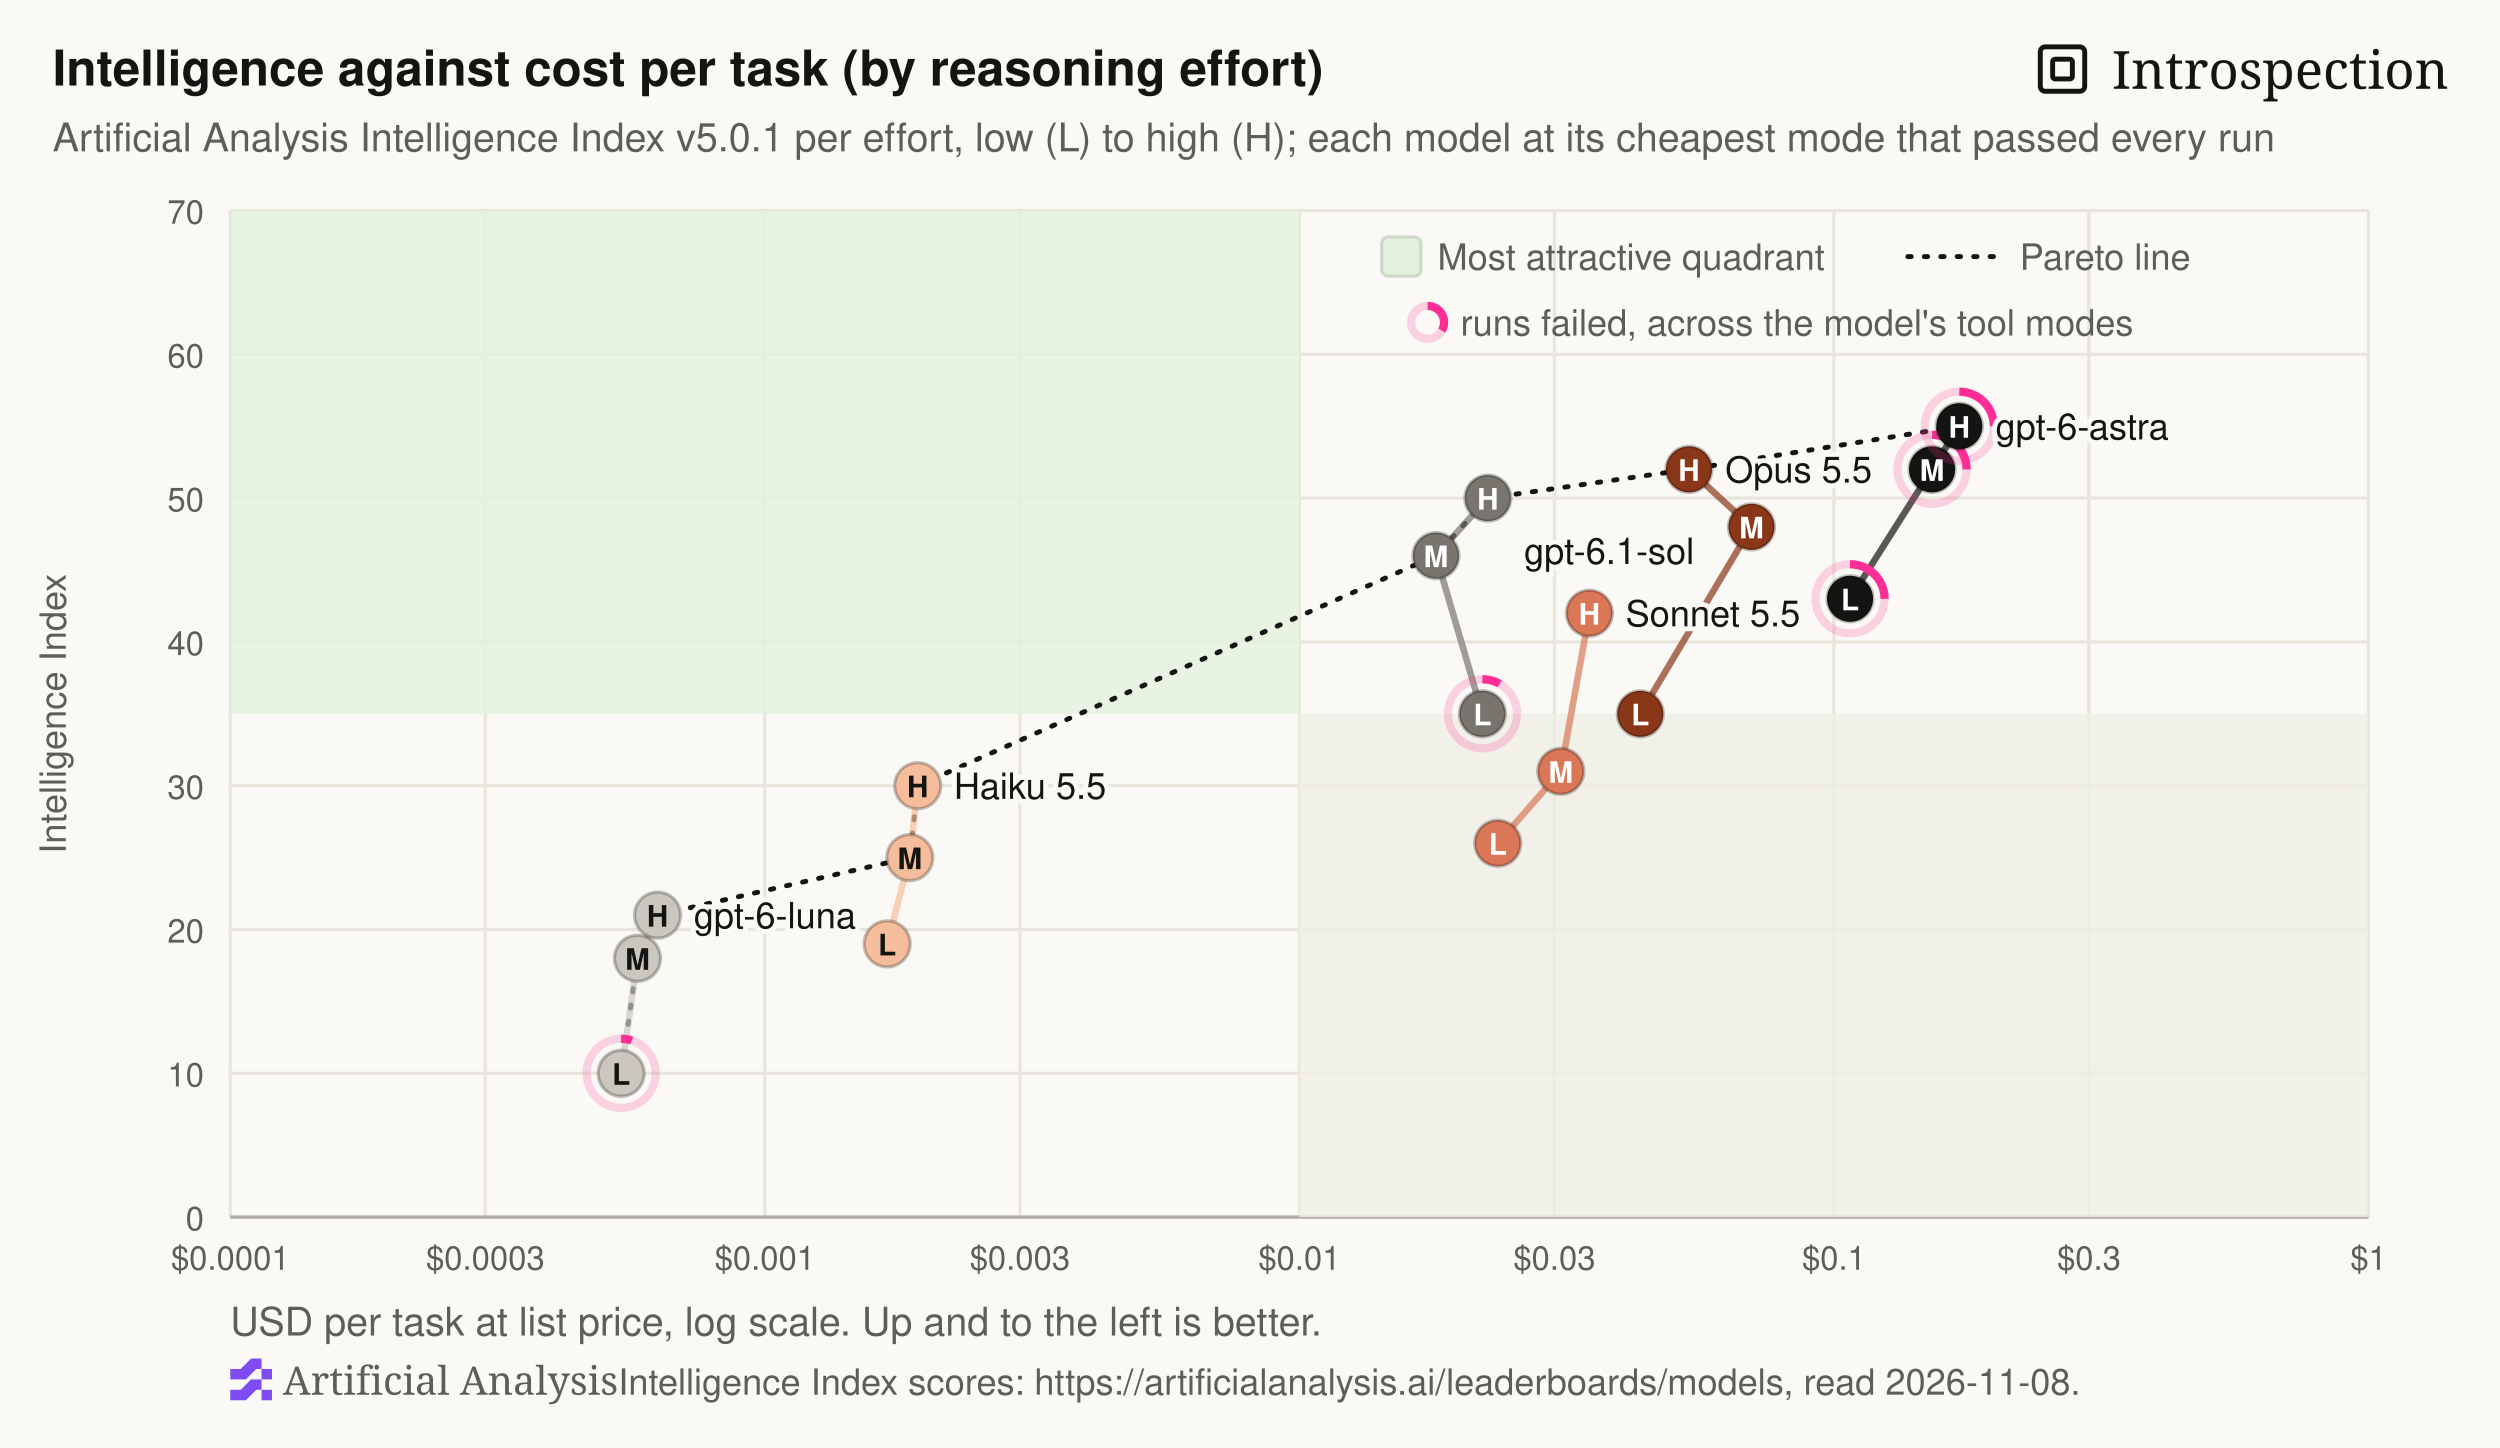
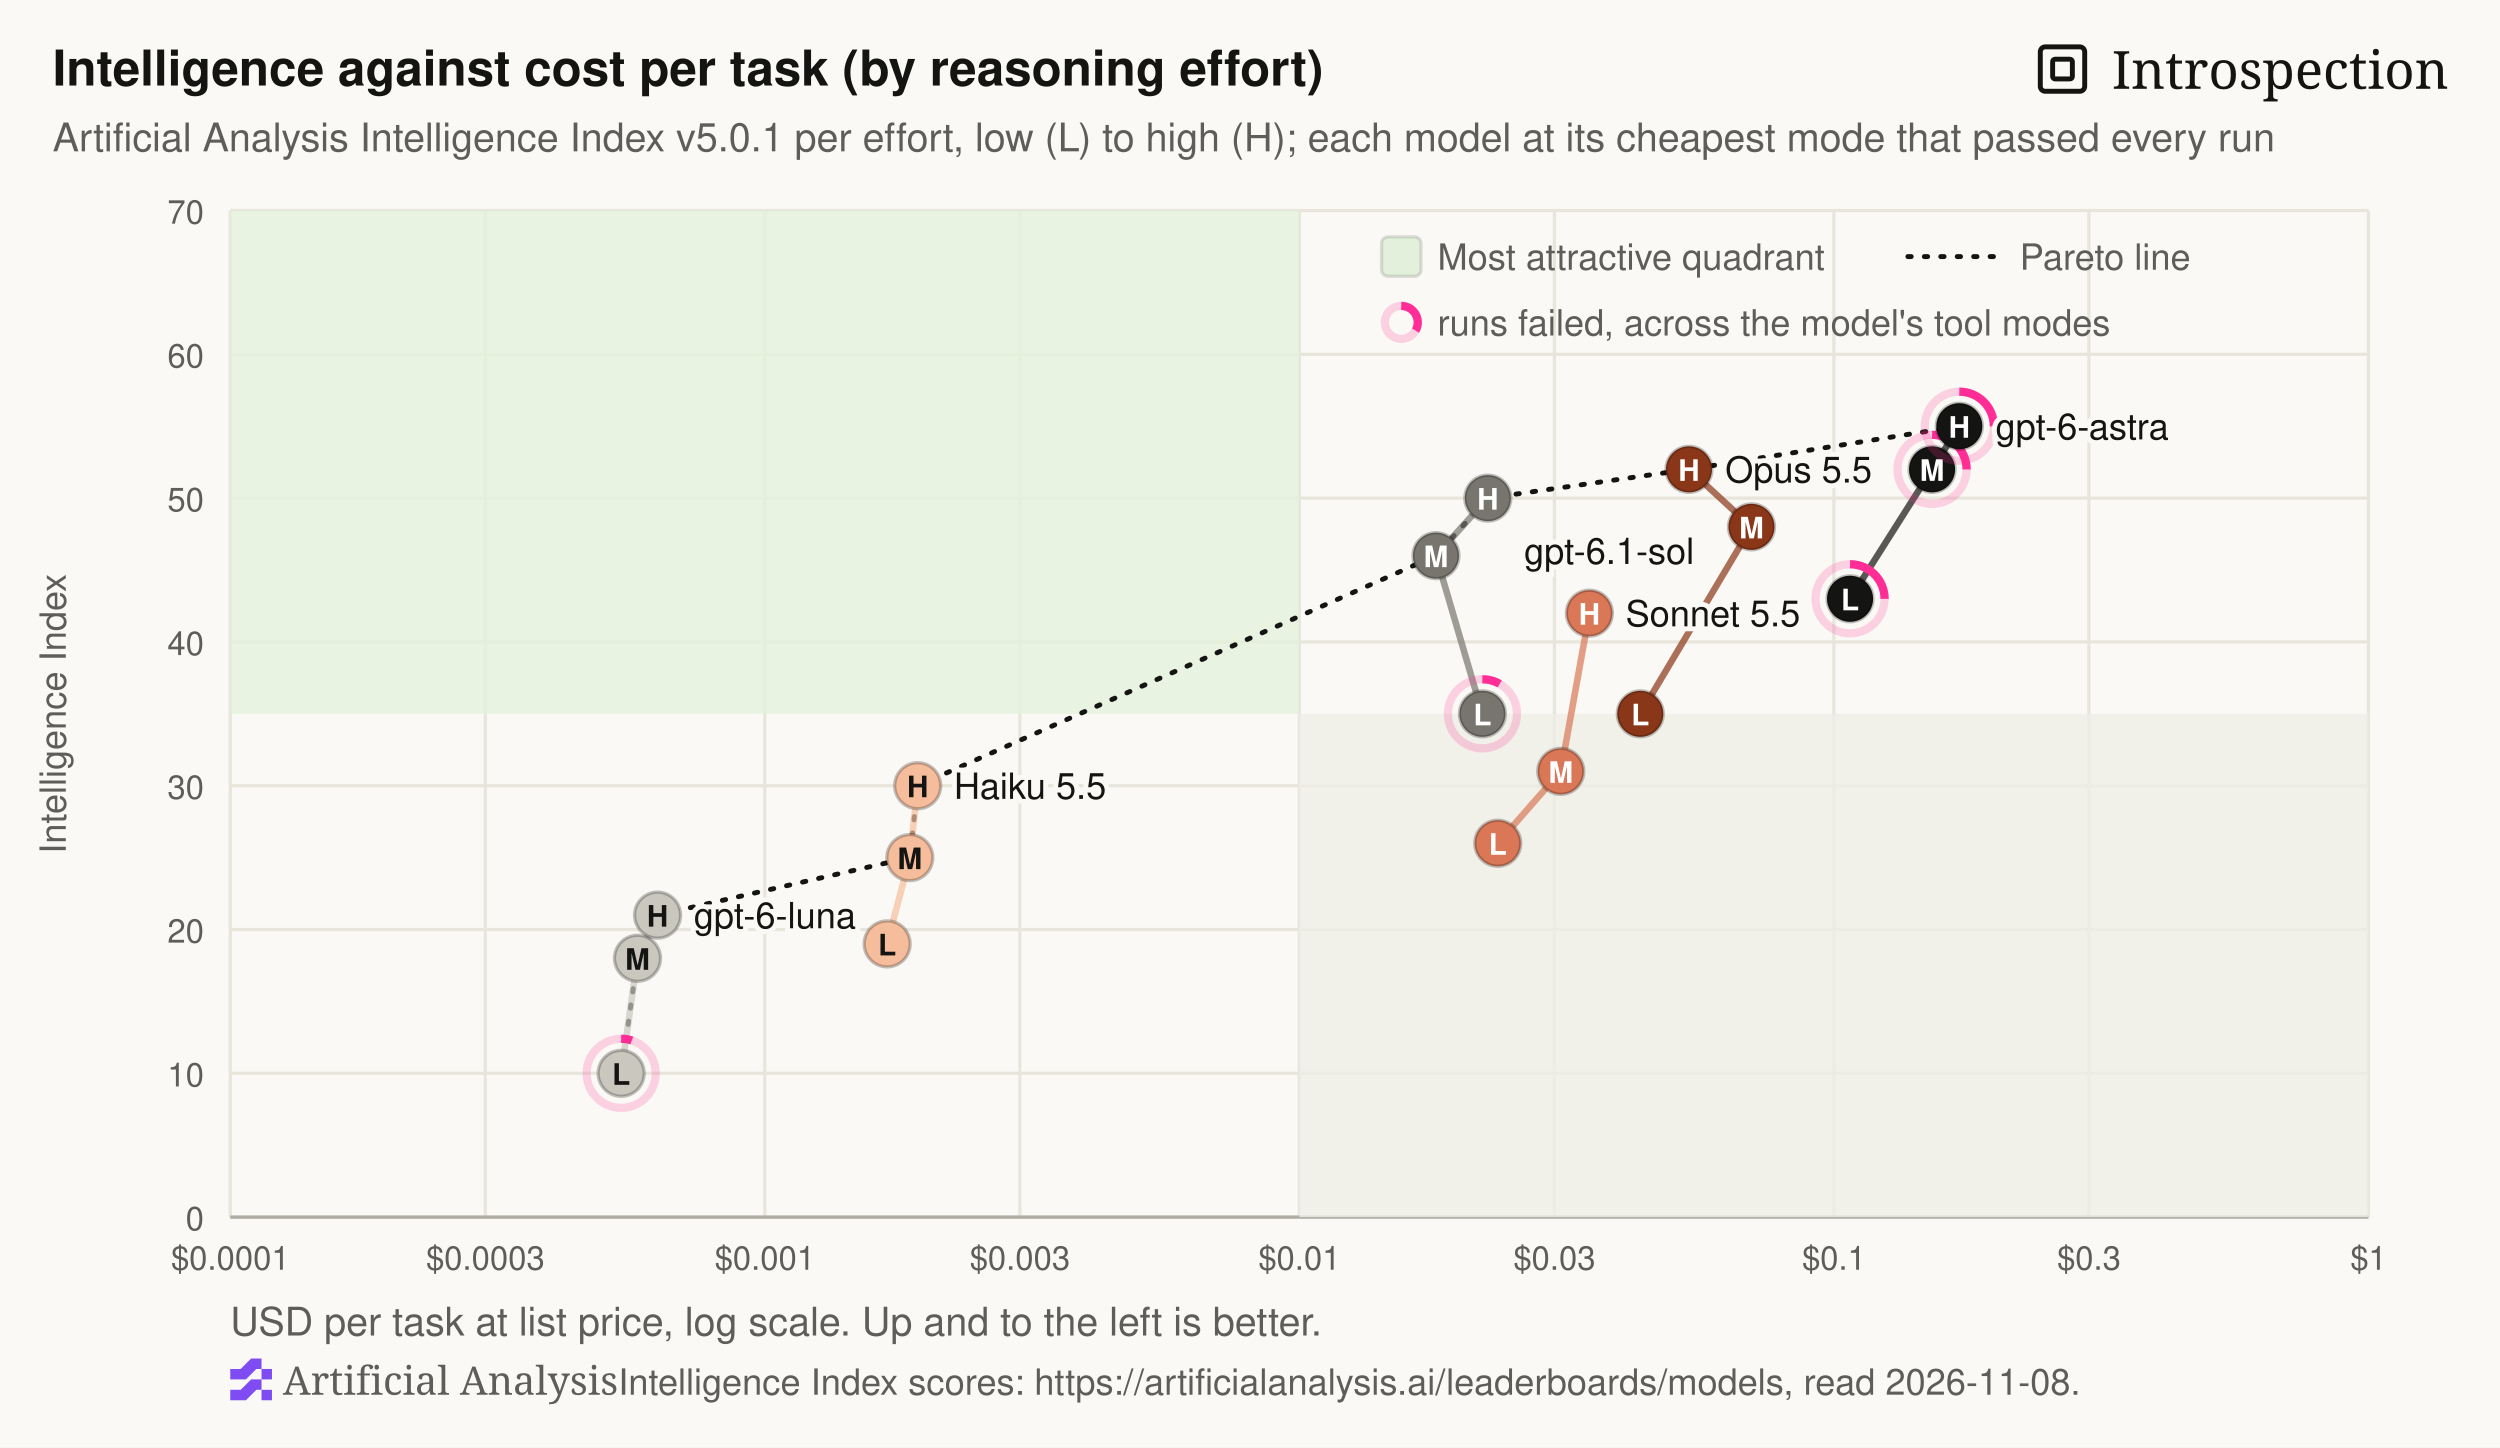
<svg xmlns="http://www.w3.org/2000/svg" width="760" height="440" viewBox="0 0 760 440" font-family="-apple-system, Segoe UI, Helvetica, Arial, sans-serif">
  <rect width="760" height="440" fill="#faf9f5" />
  <text x="16" y="26" font-size="15" font-weight="600" fill="#141413">Intelligence against cost per task (by reasoning effort)</text>
  <g transform="translate(618 12) scale(0.75)" fill="none" stroke="#141413" stroke-width="2" stroke-linecap="round" stroke-linejoin="round">
    <rect x="3" y="3" width="18" height="18" rx="2" />
    <rect x="8" y="8" width="8" height="8" rx="1" />
  </g>
  <text x="642" y="27" font-size="16" font-family="Georgia, serif" fill="#141413">Introspection</text>
  <text x="16" y="46" font-size="12" fill="#5e5d59">Artificial Analysis Intelligence Index v5.0.1 per effort, low (L) to high (H); each model at its cheapest mode that passed every run</text>
  <line x1="70" y1="370" x2="720" y2="370" stroke="#e8e6dc" />
  <text x="62" y="374" font-size="10" text-anchor="end" fill="#5e5d59">0</text>
  <line x1="70" y1="326.286" x2="720" y2="326.286" stroke="#e8e6dc" />
  <text x="62" y="330.286" font-size="10" text-anchor="end" fill="#5e5d59">10</text>
  <line x1="70" y1="282.571" x2="720" y2="282.571" stroke="#e8e6dc" />
  <text x="62" y="286.571" font-size="10" text-anchor="end" fill="#5e5d59">20</text>
  <line x1="70" y1="238.857" x2="720" y2="238.857" stroke="#e8e6dc" />
  <text x="62" y="242.857" font-size="10" text-anchor="end" fill="#5e5d59">30</text>
  <line x1="70" y1="195.143" x2="720" y2="195.143" stroke="#e8e6dc" />
  <text x="62" y="199.143" font-size="10" text-anchor="end" fill="#5e5d59">40</text>
  <line x1="70" y1="151.429" x2="720" y2="151.429" stroke="#e8e6dc" />
  <text x="62" y="155.429" font-size="10" text-anchor="end" fill="#5e5d59">50</text>
  <line x1="70" y1="107.714" x2="720" y2="107.714" stroke="#e8e6dc" />
  <text x="62" y="111.714" font-size="10" text-anchor="end" fill="#5e5d59">60</text>
  <line x1="70" y1="64" x2="720" y2="64" stroke="#e8e6dc" />
  <text x="62" y="68" font-size="10" text-anchor="end" fill="#5e5d59">70</text>
  <line x1="70" y1="64" x2="70" y2="370" stroke="#e8e6dc" />
  <text x="70" y="386" font-size="10" text-anchor="middle" fill="#5e5d59">$0.0001</text>
  <line x1="147.532" y1="64" x2="147.532" y2="370" stroke="#e8e6dc" />
  <text x="147.532" y="386" font-size="10" text-anchor="middle" fill="#5e5d59">$0.0003</text>
  <line x1="232.5" y1="64" x2="232.5" y2="370" stroke="#e8e6dc" />
  <text x="232.5" y="386" font-size="10" text-anchor="middle" fill="#5e5d59">$0.001</text>
  <line x1="310.032" y1="64" x2="310.032" y2="370" stroke="#e8e6dc" />
  <text x="310.032" y="386" font-size="10" text-anchor="middle" fill="#5e5d59">$0.003</text>
  <line x1="395" y1="64" x2="395" y2="370" stroke="#e8e6dc" />
  <text x="395" y="386" font-size="10" text-anchor="middle" fill="#5e5d59">$0.01</text>
  <line x1="472.532" y1="64" x2="472.532" y2="370" stroke="#e8e6dc" />
  <text x="472.532" y="386" font-size="10" text-anchor="middle" fill="#5e5d59">$0.03</text>
  <line x1="557.5" y1="64" x2="557.5" y2="370" stroke="#e8e6dc" />
  <text x="557.5" y="386" font-size="10" text-anchor="middle" fill="#5e5d59">$0.1</text>
  <line x1="635.032" y1="64" x2="635.032" y2="370" stroke="#e8e6dc" />
  <text x="635.032" y="386" font-size="10" text-anchor="middle" fill="#5e5d59">$0.3</text>
  <line x1="720" y1="64" x2="720" y2="370" stroke="#e8e6dc" />
  <text x="720" y="386" font-size="10" text-anchor="middle" fill="#5e5d59">$1</text>
  <line x1="70" y1="370" x2="720" y2="370" stroke="#b0aea5" />
  <rect x="70" y="64" width="325" height="153" fill="#e3f1dc" opacity="0.75" />
  <rect x="395" y="217" width="325" height="153" fill="#efede6" opacity="0.8" />
  <polyline points="188.836,326.286 193.801,291.314 199.897,278.2 276.586,260.714 278.987,238.857 436.534,168.914 452.307,151.429 513.45,142.686 595.637,129.571" fill="none" stroke="#141413" stroke-width="1.5" stroke-dasharray="1 4" stroke-linecap="round" />
  <rect x="420" y="72" width="12" height="12" rx="2" fill="#e3f1dc" stroke="#0000001f" />
  <text x="437" y="82" font-size="11" fill="#5e5d59">Most attractive quadrant</text>
  <line x1="580" y1="78" x2="608" y2="78" stroke="#141413" stroke-width="1.5" stroke-dasharray="1 4" stroke-linecap="round" />
  <text x="614" y="82" font-size="11" fill="#5e5d59">Pareto line</text>
-   <circle cx="434" cy="98" r="5" fill="none" stroke="#ff2d9533" stroke-width="2.5" pointer-events="none" />
-   <circle cx="434" cy="98" r="5" fill="none" stroke="#ff2d95" stroke-width="2.5" stroke-dasharray="10.472 31.416" transform="rotate(-90 434 98)" pointer-events="none" />
-   <text x="444" y="102" font-size="11" fill="#5e5d59">runs failed, across the model's tool modes</text>
+   <circle cx="426" cy="98" r="5" fill="none" stroke="#ff2d9533" stroke-width="2.5" pointer-events="none" />
+   <circle cx="426" cy="98" r="5" fill="none" stroke="#ff2d95" stroke-width="2.5" stroke-dasharray="10.472 31.416" transform="rotate(-90 426 98)" pointer-events="none" />
+   <text x="437" y="102" font-size="11" fill="#5e5d59">runs failed, across the model's tool modes</text>
  <polyline points="269.697,286.943 276.586,260.714 278.987,238.857" fill="none" stroke="#f6bd9d" stroke-width="2" opacity="0.7" />
  <polyline points="455.324,256.343 474.48,234.486 483.175,186.4" fill="none" stroke="#d97757" stroke-width="2" opacity="0.7" />
  <polyline points="498.648,217 532.447,160.171 513.45,142.686" fill="none" stroke="#8a3618" stroke-width="2" opacity="0.7" />
  <polyline points="188.836,326.286 193.801,291.314 199.897,278.2" fill="none" stroke="#c9c7be" stroke-width="2" opacity="0.7" />
  <polyline points="450.656,217 436.534,168.914 452.307,151.429" fill="none" stroke="#77756e" stroke-width="2" opacity="0.7" />
  <polyline points="562.413,182.029 587.347,142.686 595.637,129.571" fill="none" stroke="#141413" stroke-width="2" opacity="0.7" />
  <a href="https://artificialanalysis.ai/models/claude-haiku-5-5" target="_blank">
    <circle cx="269.697" cy="286.943" r="7" fill="#f6bd9d" stroke="#0000003d" />
  </a>
  <text x="269.697" y="290.443" font-size="9" font-weight="600" text-anchor="middle" pointer-events="none" fill="#141413">L</text>
  <a href="https://artificialanalysis.ai/models/claude-sonnet-5-5" target="_blank">
    <circle cx="455.324" cy="256.343" r="7" fill="#d97757" stroke="#0000003d" />
  </a>
  <text x="455.324" y="259.843" font-size="9" font-weight="600" text-anchor="middle" pointer-events="none" fill="#ffffff">L</text>
  <a href="https://artificialanalysis.ai/models/claude-opus-5-5" target="_blank">
    <circle cx="498.648" cy="217" r="7" fill="#8a3618" stroke="#0000003d" />
  </a>
  <text x="498.648" y="220.5" font-size="9" font-weight="600" text-anchor="middle" pointer-events="none" fill="#ffffff">L</text>
  <a href="https://artificialanalysis.ai/models/gpt-6-luna" target="_blank">
    <circle cx="188.836" cy="326.286" r="7" fill="#c9c7be" stroke="#0000003d" />
  </a>
  <circle cx="188.836" cy="326.286" r="10.5" fill="none" stroke="#ff2d9533" stroke-width="2.5" pointer-events="none" />
  <circle cx="188.836" cy="326.286" r="10.5" fill="none" stroke="#ff2d95" stroke-width="2.5" stroke-dasharray="3.299 65.973" transform="rotate(-90 188.836 326.2857)" pointer-events="none" />
  <text x="188.836" y="329.786" font-size="9" font-weight="600" text-anchor="middle" pointer-events="none" fill="#141413">L</text>
  <a href="https://artificialanalysis.ai/models/gpt-6-1-sol" target="_blank">
    <circle cx="450.656" cy="217" r="7" fill="#77756e" stroke="#0000003d" />
  </a>
  <circle cx="450.656" cy="217" r="10.5" fill="none" stroke="#ff2d9533" stroke-width="2.5" pointer-events="none" />
  <circle cx="450.656" cy="217" r="10.5" fill="none" stroke="#ff2d95" stroke-width="2.5" stroke-dasharray="5.498 65.973" transform="rotate(-90 450.6556 217)" pointer-events="none" />
  <text x="450.656" y="220.5" font-size="9" font-weight="600" text-anchor="middle" pointer-events="none" fill="#ffffff">L</text>
  <a href="https://artificialanalysis.ai/models/gpt-6-astra" target="_blank">
    <circle cx="562.413" cy="182.029" r="7" fill="#141413" stroke="#0000003d" />
  </a>
  <circle cx="562.413" cy="182.029" r="10.5" fill="none" stroke="#ff2d9533" stroke-width="2.5" pointer-events="none" />
  <circle cx="562.413" cy="182.029" r="10.5" fill="none" stroke="#ff2d95" stroke-width="2.5" stroke-dasharray="16.493 65.973" transform="rotate(-90 562.4132 182.0286)" pointer-events="none" />
  <text x="562.413" y="185.529" font-size="9" font-weight="600" text-anchor="middle" pointer-events="none" fill="#ffffff">L</text>
  <a href="https://artificialanalysis.ai/models/claude-haiku-5-5" target="_blank">
    <circle cx="276.586" cy="260.714" r="7" fill="#f6bd9d" stroke="#0000003d" />
  </a>
  <text x="276.586" y="264.214" font-size="9" font-weight="600" text-anchor="middle" pointer-events="none" fill="#141413">M</text>
  <a href="https://artificialanalysis.ai/models/claude-sonnet-5-5" target="_blank">
    <circle cx="474.48" cy="234.486" r="7" fill="#d97757" stroke="#0000003d" />
  </a>
  <text x="474.48" y="237.986" font-size="9" font-weight="600" text-anchor="middle" pointer-events="none" fill="#ffffff">M</text>
  <a href="https://artificialanalysis.ai/models/claude-opus-5-5" target="_blank">
    <circle cx="532.447" cy="160.171" r="7" fill="#8a3618" stroke="#0000003d" />
  </a>
  <text x="532.447" y="163.671" font-size="9" font-weight="600" text-anchor="middle" pointer-events="none" fill="#ffffff">M</text>
  <a href="https://artificialanalysis.ai/models/gpt-6-luna" target="_blank">
    <circle cx="193.801" cy="291.314" r="7" fill="#c9c7be" stroke="#0000003d" />
  </a>
  <text x="193.801" y="294.814" font-size="9" font-weight="600" text-anchor="middle" pointer-events="none" fill="#141413">M</text>
  <a href="https://artificialanalysis.ai/models/gpt-6-1-sol" target="_blank">
    <circle cx="436.534" cy="168.914" r="7" fill="#77756e" stroke="#0000003d" />
  </a>
  <text x="436.534" y="172.414" font-size="9" font-weight="600" text-anchor="middle" pointer-events="none" fill="#ffffff">M</text>
  <a href="https://artificialanalysis.ai/models/gpt-6-astra" target="_blank">
    <circle cx="587.347" cy="142.686" r="7" fill="#141413" stroke="#0000003d" />
  </a>
  <circle cx="587.347" cy="142.686" r="10.5" fill="none" stroke="#ff2d9533" stroke-width="2.5" pointer-events="none" />
  <circle cx="587.347" cy="142.686" r="10.5" fill="none" stroke="#ff2d95" stroke-width="2.5" stroke-dasharray="16.493 65.973" transform="rotate(-90 587.347 142.6857)" pointer-events="none" />
  <text x="587.347" y="146.186" font-size="9" font-weight="600" text-anchor="middle" pointer-events="none" fill="#ffffff">M</text>
  <a href="https://artificialanalysis.ai/models/claude-haiku-5-5" target="_blank">
    <circle cx="278.987" cy="238.857" r="7" fill="#f6bd9d" stroke="#0000003d" />
  </a>
  <text x="278.987" y="242.357" font-size="9" font-weight="600" text-anchor="middle" pointer-events="none" fill="#141413">H</text>
  <a href="https://artificialanalysis.ai/models/claude-sonnet-5-5" target="_blank">
    <circle cx="483.175" cy="186.4" r="7" fill="#d97757" stroke="#0000003d" />
  </a>
  <text x="483.175" y="189.9" font-size="9" font-weight="600" text-anchor="middle" pointer-events="none" fill="#ffffff">H</text>
  <a href="https://artificialanalysis.ai/models/claude-opus-5-5" target="_blank">
    <circle cx="513.45" cy="142.686" r="7" fill="#8a3618" stroke="#0000003d" />
  </a>
  <text x="513.45" y="146.186" font-size="9" font-weight="600" text-anchor="middle" pointer-events="none" fill="#ffffff">H</text>
  <a href="https://artificialanalysis.ai/models/gpt-6-luna" target="_blank">
    <circle cx="199.897" cy="278.2" r="7" fill="#c9c7be" stroke="#0000003d" />
  </a>
  <text x="199.897" y="281.7" font-size="9" font-weight="600" text-anchor="middle" pointer-events="none" fill="#141413">H</text>
  <a href="https://artificialanalysis.ai/models/gpt-6-1-sol" target="_blank">
    <circle cx="452.307" cy="151.429" r="7" fill="#77756e" stroke="#0000003d" />
  </a>
  <text x="452.307" y="154.929" font-size="9" font-weight="600" text-anchor="middle" pointer-events="none" fill="#ffffff">H</text>
  <a href="https://artificialanalysis.ai/models/gpt-6-astra" target="_blank">
    <circle cx="595.637" cy="129.571" r="7" fill="#141413" stroke="#0000003d" />
  </a>
  <circle cx="595.637" cy="129.571" r="10.5" fill="none" stroke="#ff2d9533" stroke-width="2.5" pointer-events="none" />
  <circle cx="595.637" cy="129.571" r="10.5" fill="none" stroke="#ff2d95" stroke-width="2.5" stroke-dasharray="16.493 65.973" transform="rotate(-90 595.637 129.5714)" pointer-events="none" />
  <text x="595.637" y="133.071" font-size="9" font-weight="600" text-anchor="middle" pointer-events="none" fill="#ffffff">H</text>
  <text x="280.697" y="290.943" text-anchor="start" font-size="11" stroke="#faf9f5" stroke-width="3" paint-order="stroke" fill="#141413" />
  <text x="466.324" y="260.343" text-anchor="start" font-size="11" stroke="#faf9f5" stroke-width="3" paint-order="stroke" fill="#141413" />
  <text x="509.648" y="221" text-anchor="start" font-size="11" stroke="#faf9f5" stroke-width="3" paint-order="stroke" fill="#141413" />
  <text x="199.836" y="330.286" text-anchor="start" font-size="11" stroke="#faf9f5" stroke-width="3" paint-order="stroke" fill="#141413" />
  <text x="461.656" y="221" text-anchor="start" font-size="11" stroke="#faf9f5" stroke-width="3" paint-order="stroke" fill="#141413" />
  <text x="573.413" y="186.029" text-anchor="start" font-size="11" stroke="#faf9f5" stroke-width="3" paint-order="stroke" fill="#141413" />
  <text x="287.586" y="264.714" text-anchor="start" font-size="11" stroke="#faf9f5" stroke-width="3" paint-order="stroke" fill="#141413" />
  <text x="485.48" y="238.486" text-anchor="start" font-size="11" stroke="#faf9f5" stroke-width="3" paint-order="stroke" fill="#141413" />
  <text x="543.447" y="164.171" text-anchor="start" font-size="11" stroke="#faf9f5" stroke-width="3" paint-order="stroke" fill="#141413" />
  <text x="204.801" y="295.314" text-anchor="start" font-size="11" stroke="#faf9f5" stroke-width="3" paint-order="stroke" fill="#141413" />
  <text x="447.534" y="172.914" text-anchor="start" font-size="11" stroke="#faf9f5" stroke-width="3" paint-order="stroke" fill="#141413" />
  <text x="598.347" y="146.686" text-anchor="start" font-size="11" stroke="#faf9f5" stroke-width="3" paint-order="stroke" fill="#141413" />
  <text x="289.987" y="242.857" text-anchor="start" font-size="11" stroke="#faf9f5" stroke-width="3" paint-order="stroke" fill="#141413">Haiku 5.5</text>
  <text x="494.175" y="190.4" text-anchor="start" font-size="11" stroke="#faf9f5" stroke-width="3" paint-order="stroke" fill="#141413">Sonnet 5.5</text>
  <text x="524.45" y="146.686" text-anchor="start" font-size="11" stroke="#faf9f5" stroke-width="3" paint-order="stroke" fill="#141413">Opus 5.5</text>
  <text x="210.897" y="282.2" text-anchor="start" font-size="11" stroke="#faf9f5" stroke-width="3" paint-order="stroke" fill="#141413">gpt-6-luna</text>
  <text x="463.307" y="171.429" text-anchor="start" font-size="11" stroke="#faf9f5" stroke-width="3" paint-order="stroke" fill="#141413">gpt-6.1-sol</text>
  <text x="606.637" y="133.571" text-anchor="start" font-size="11" stroke="#faf9f5" stroke-width="3" paint-order="stroke" fill="#141413">gpt-6-astra</text>
  <text x="70" y="406" font-size="12" fill="#5e5d59">USD per task at list price, log scale. Up and to the left is better.</text>
  <g transform="translate(70 413) scale(0.24)">
    <path d="M46.219 52.82H52.819V39.61H46.219H39.609V52.82H46.219Z" fill="#7F4BF3" />
    <path d="M26.41 0L13.2 13.2H0V26.41H19.81L33.01 13.2H39.61V0H26.41Z" fill="#7F4BF3" />
    <path d="M26.41 26.41L13.2 39.61H0V52.82H19.81L33.01 39.61H39.61V26.41H26.41Z" fill="#7F4BF3" />
    <path d="M52.819 26.41V13.2H46.219H39.609V26.41H46.219H52.819Z" fill="#7F4BF3" />
  </g>
  <text x="86" y="424" font-size="12" font-family="Georgia, serif" fill="#5e5d59">Artificial Analysis</text>
  <text x="187.95" y="424" font-size="11" fill="#5e5d59">Intelligence Index scores: https://artificialanalysis.ai/leaderboards/models, read 2026-11-08.</text>
  <text transform="translate(20 217) rotate(-90)" font-size="11" text-anchor="middle" fill="#5e5d59">Intelligence Index</text>
</svg>
